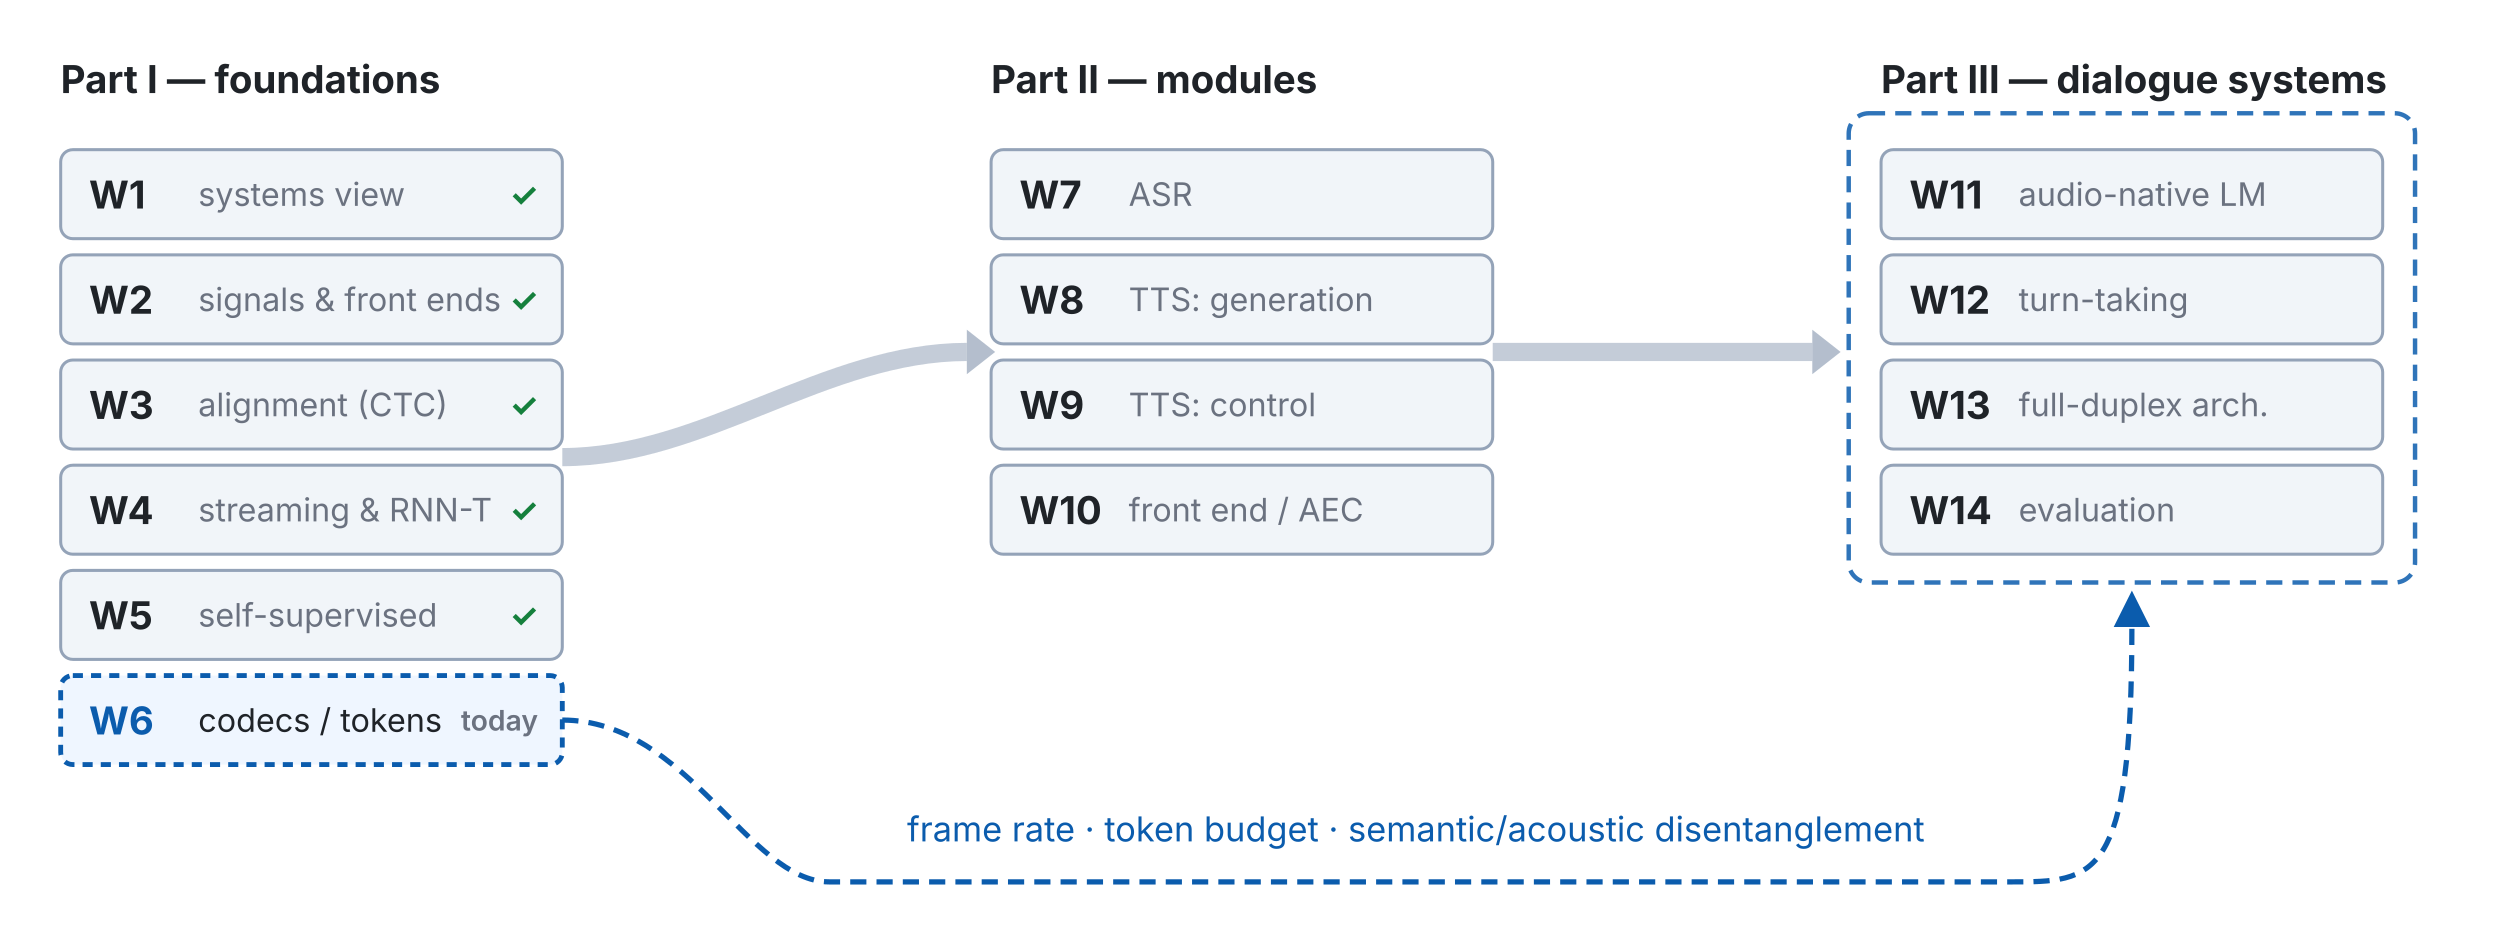
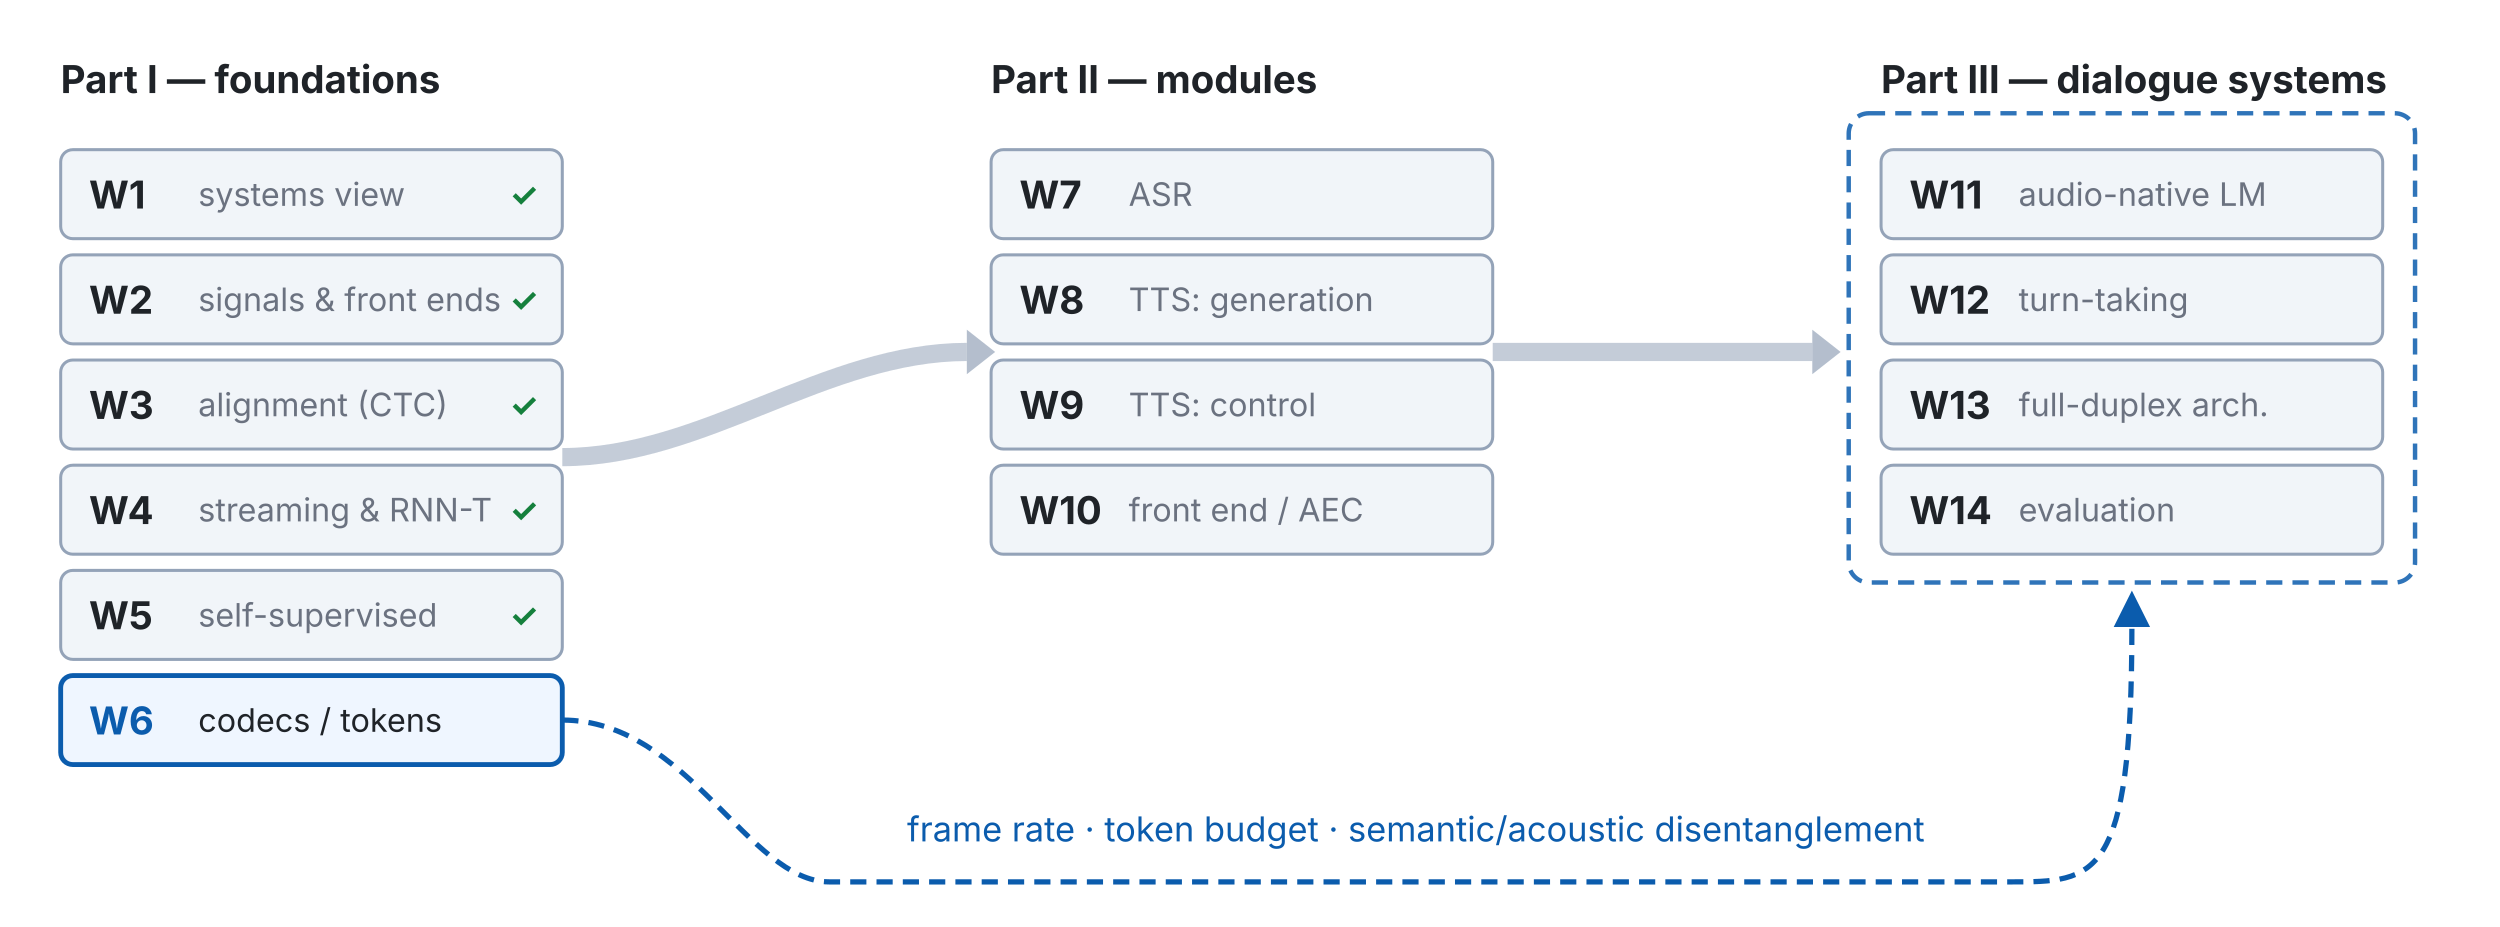
<svg xmlns="http://www.w3.org/2000/svg" viewBox="0 0 1236 458" width="100%" role="img" font-family="system-ui,-apple-system,Segoe UI,sans-serif">
  <text x="30" y="46" font-size="19" font-weight="700" fill="#1f2328">Part I — foundations</text>
  <rect x="30" y="74" width="248" height="44" rx="6" fill="#f1f5f9" stroke="#94a3b8" stroke-width="1.5" />
  <text x="44" y="96.0" font-size="19" font-weight="700" fill="#1f2328" dominant-baseline="middle">W1</text>
  <text x="98" y="96.0" font-size="16" fill="#6b7280" dominant-baseline="middle">systems view</text>
  <text x="266" y="96.0" font-size="16" font-weight="700" fill="#15803d" text-anchor="end" dominant-baseline="middle">✓</text>
  <rect x="30" y="126" width="248" height="44" rx="6" fill="#f1f5f9" stroke="#94a3b8" stroke-width="1.5" />
  <text x="44" y="148.0" font-size="19" font-weight="700" fill="#1f2328" dominant-baseline="middle">W2</text>
  <text x="98" y="148.0" font-size="16" fill="#6b7280" dominant-baseline="middle">signals &amp; front ends</text>
  <text x="266" y="148.0" font-size="16" font-weight="700" fill="#15803d" text-anchor="end" dominant-baseline="middle">✓</text>
  <rect x="30" y="178" width="248" height="44" rx="6" fill="#f1f5f9" stroke="#94a3b8" stroke-width="1.5" />
  <text x="44" y="200.0" font-size="19" font-weight="700" fill="#1f2328" dominant-baseline="middle">W3</text>
  <text x="98" y="200.0" font-size="16" fill="#6b7280" dominant-baseline="middle">alignment (CTC)</text>
  <text x="266" y="200.0" font-size="16" font-weight="700" fill="#15803d" text-anchor="end" dominant-baseline="middle">✓</text>
  <rect x="30" y="230" width="248" height="44" rx="6" fill="#f1f5f9" stroke="#94a3b8" stroke-width="1.5" />
  <text x="44" y="252.0" font-size="19" font-weight="700" fill="#1f2328" dominant-baseline="middle">W4</text>
  <text x="98" y="252.0" font-size="16" fill="#6b7280" dominant-baseline="middle">streaming &amp; RNN-T</text>
  <text x="266" y="252.0" font-size="16" font-weight="700" fill="#15803d" text-anchor="end" dominant-baseline="middle">✓</text>
  <rect x="30" y="282" width="248" height="44" rx="6" fill="#f1f5f9" stroke="#94a3b8" stroke-width="1.5" />
  <text x="44" y="304.0" font-size="19" font-weight="700" fill="#1f2328" dominant-baseline="middle">W5</text>
  <text x="98" y="304.0" font-size="16" fill="#6b7280" dominant-baseline="middle">self-supervised</text>
  <text x="266" y="304.0" font-size="16" font-weight="700" fill="#15803d" text-anchor="end" dominant-baseline="middle">✓</text>
-   <rect x="30" y="334" width="248" height="44" rx="6" fill="#eff6ff" stroke="#0b5cad" stroke-width="2.4" stroke-dasharray="5 4" />
+   <rect x="30" y="334" width="248" height="44" rx="6" fill="#eff6ff" stroke="#0b5cad" stroke-width="2.4" />
  <text x="44" y="356.0" font-size="19" font-weight="700" fill="#0b5cad" dominant-baseline="middle">W6</text>
  <text x="98" y="356.0" font-size="16" fill="#1f2328" dominant-baseline="middle">codecs / tokens</text>
-   <text x="266" y="356.0" font-size="14" font-weight="600" fill="#6b7280" text-anchor="end" dominant-baseline="middle">today</text>
  <text x="490" y="46" font-size="19" font-weight="700" fill="#1f2328">Part II — modules</text>
  <rect x="490" y="74" width="248" height="44" rx="6" fill="#f1f5f9" stroke="#94a3b8" stroke-width="1.5" />
  <text x="504" y="96.0" font-size="19" font-weight="700" fill="#1f2328" dominant-baseline="middle">W7</text>
  <text x="558" y="96.0" font-size="16" fill="#6b7280" dominant-baseline="middle">ASR</text>
  <rect x="490" y="126" width="248" height="44" rx="6" fill="#f1f5f9" stroke="#94a3b8" stroke-width="1.5" />
  <text x="504" y="148.0" font-size="19" font-weight="700" fill="#1f2328" dominant-baseline="middle">W8</text>
  <text x="558" y="148.0" font-size="16" fill="#6b7280" dominant-baseline="middle">TTS: generation</text>
  <rect x="490" y="178" width="248" height="44" rx="6" fill="#f1f5f9" stroke="#94a3b8" stroke-width="1.5" />
  <text x="504" y="200.0" font-size="19" font-weight="700" fill="#1f2328" dominant-baseline="middle">W9</text>
  <text x="558" y="200.0" font-size="16" fill="#6b7280" dominant-baseline="middle">TTS: control</text>
  <rect x="490" y="230" width="248" height="44" rx="6" fill="#f1f5f9" stroke="#94a3b8" stroke-width="1.5" />
  <text x="504" y="252.0" font-size="19" font-weight="700" fill="#1f2328" dominant-baseline="middle">W10</text>
  <text x="558" y="252.0" font-size="16" fill="#6b7280" dominant-baseline="middle">front end / AEC</text>
  <text x="930" y="46" font-size="19" font-weight="700" fill="#1f2328">Part III — dialogue systems</text>
  <rect x="930" y="74" width="248" height="44" rx="6" fill="#f1f5f9" stroke="#94a3b8" stroke-width="1.5" />
  <text x="944" y="96.0" font-size="19" font-weight="700" fill="#1f2328" dominant-baseline="middle">W11</text>
  <text x="998" y="96.0" font-size="16" fill="#6b7280" dominant-baseline="middle">audio-native LM</text>
  <rect x="930" y="126" width="248" height="44" rx="6" fill="#f1f5f9" stroke="#94a3b8" stroke-width="1.5" />
  <text x="944" y="148.0" font-size="19" font-weight="700" fill="#1f2328" dominant-baseline="middle">W12</text>
  <text x="998" y="148.0" font-size="16" fill="#6b7280" dominant-baseline="middle">turn-taking</text>
  <rect x="930" y="178" width="248" height="44" rx="6" fill="#f1f5f9" stroke="#94a3b8" stroke-width="1.5" />
  <text x="944" y="200.0" font-size="19" font-weight="700" fill="#1f2328" dominant-baseline="middle">W13</text>
  <text x="998" y="200.0" font-size="16" fill="#6b7280" dominant-baseline="middle">full-duplex arch.</text>
  <rect x="930" y="230" width="248" height="44" rx="6" fill="#f1f5f9" stroke="#94a3b8" stroke-width="1.5" />
  <text x="944" y="252.0" font-size="19" font-weight="700" fill="#1f2328" dominant-baseline="middle">W14</text>
  <text x="998" y="252.0" font-size="16" fill="#6b7280" dominant-baseline="middle">evaluation</text>
  <path d="M 278 226.0 C 348 226.0, 408 174.0, 478 174.0" fill="none" stroke="#94a3b8" stroke-width="9" opacity=".55" />
  <polygon points="478,163.0 492,174.0 478,185.0" fill="#94a3b8" opacity=".7" />
  <path d="M 738 174.0 C 808 174.0, 826 174.0, 896 174.0" fill="none" stroke="#94a3b8" stroke-width="9" opacity=".55" />
  <polygon points="896,163.0 910,174.0 896,185.0" fill="#94a3b8" opacity=".7" />
  <rect x="914" y="56" width="280" height="232" rx="10" fill="none" stroke="#0b5cad" stroke-width="2.2" stroke-dasharray="8 5" opacity=".85" />
  <path d="M 278 356.0 C 340 356.0, 370 436, 410 436 H 994.0 C 1036.0 436, 1054.0 436, 1054.0 310" fill="none" stroke="#0b5cad" stroke-width="2.6" stroke-dasharray="8 5" />
  <polygon points="1045.0,310 1054.0,292 1063.0,310" fill="#0b5cad" />
  <text x="700.0" y="416.0" font-size="17" fill="#0b5cad" text-anchor="middle">frame rate · token budget · semantic/acoustic disentanglement</text>
</svg>
